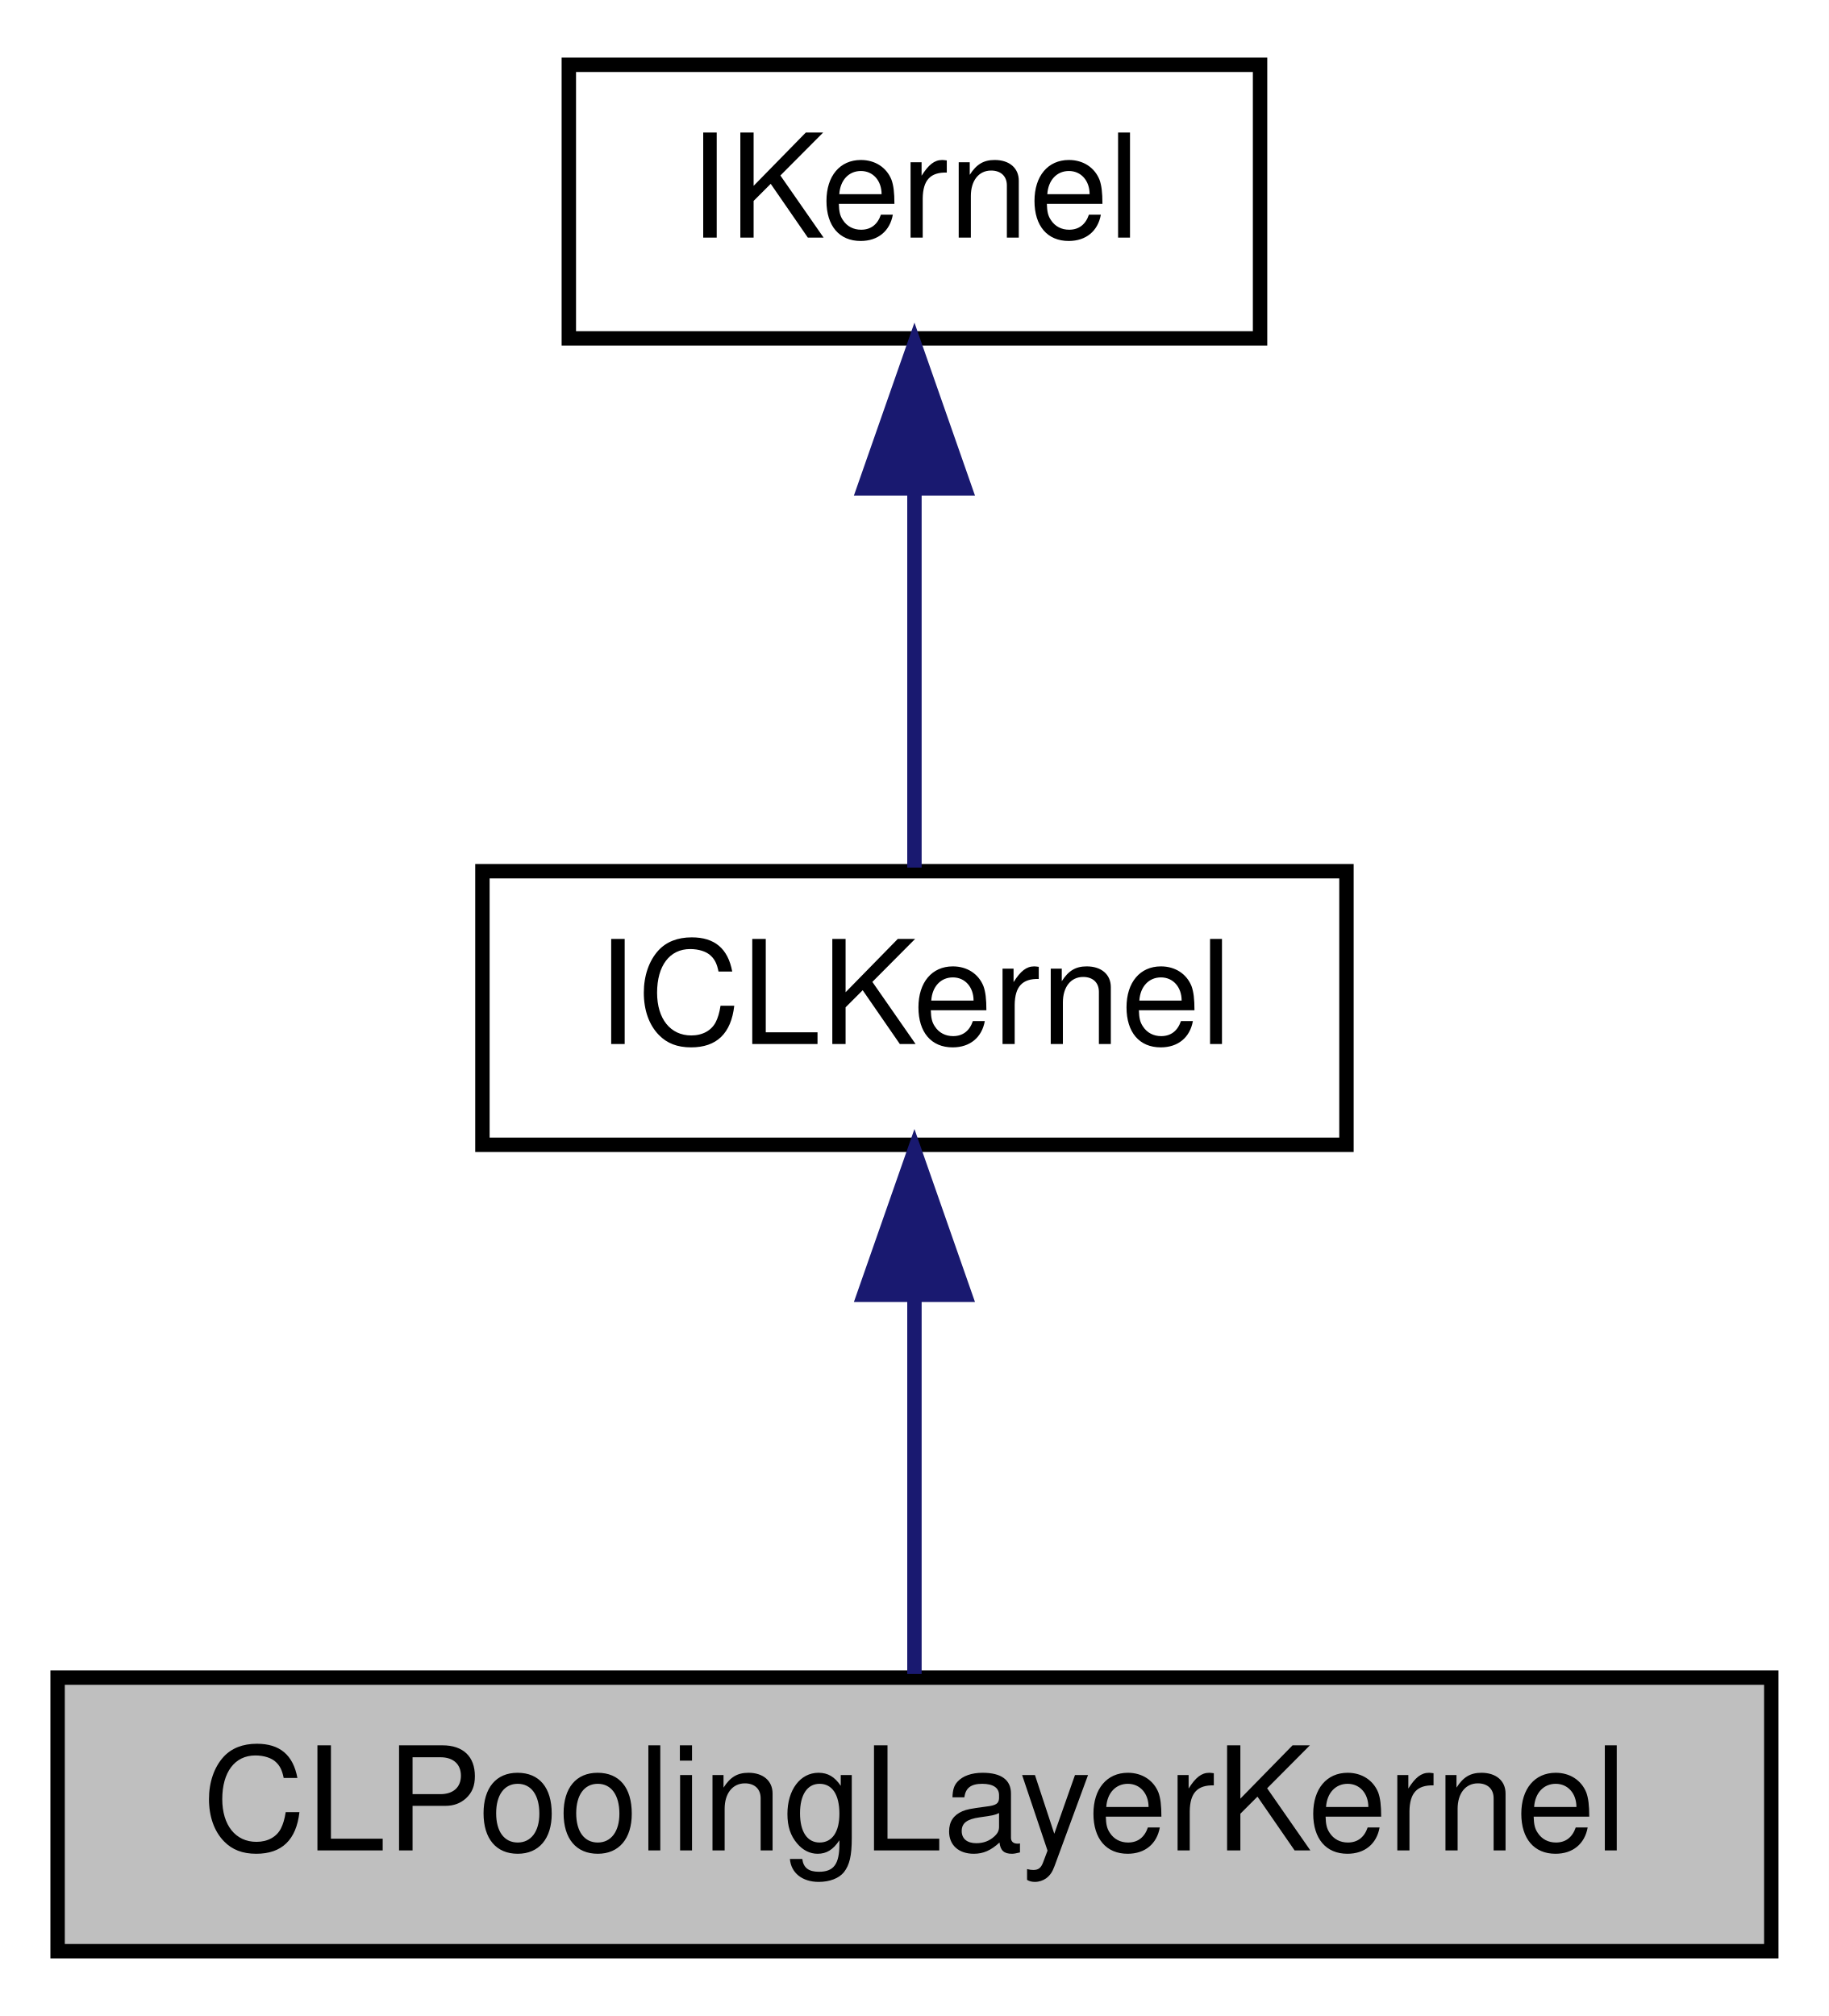
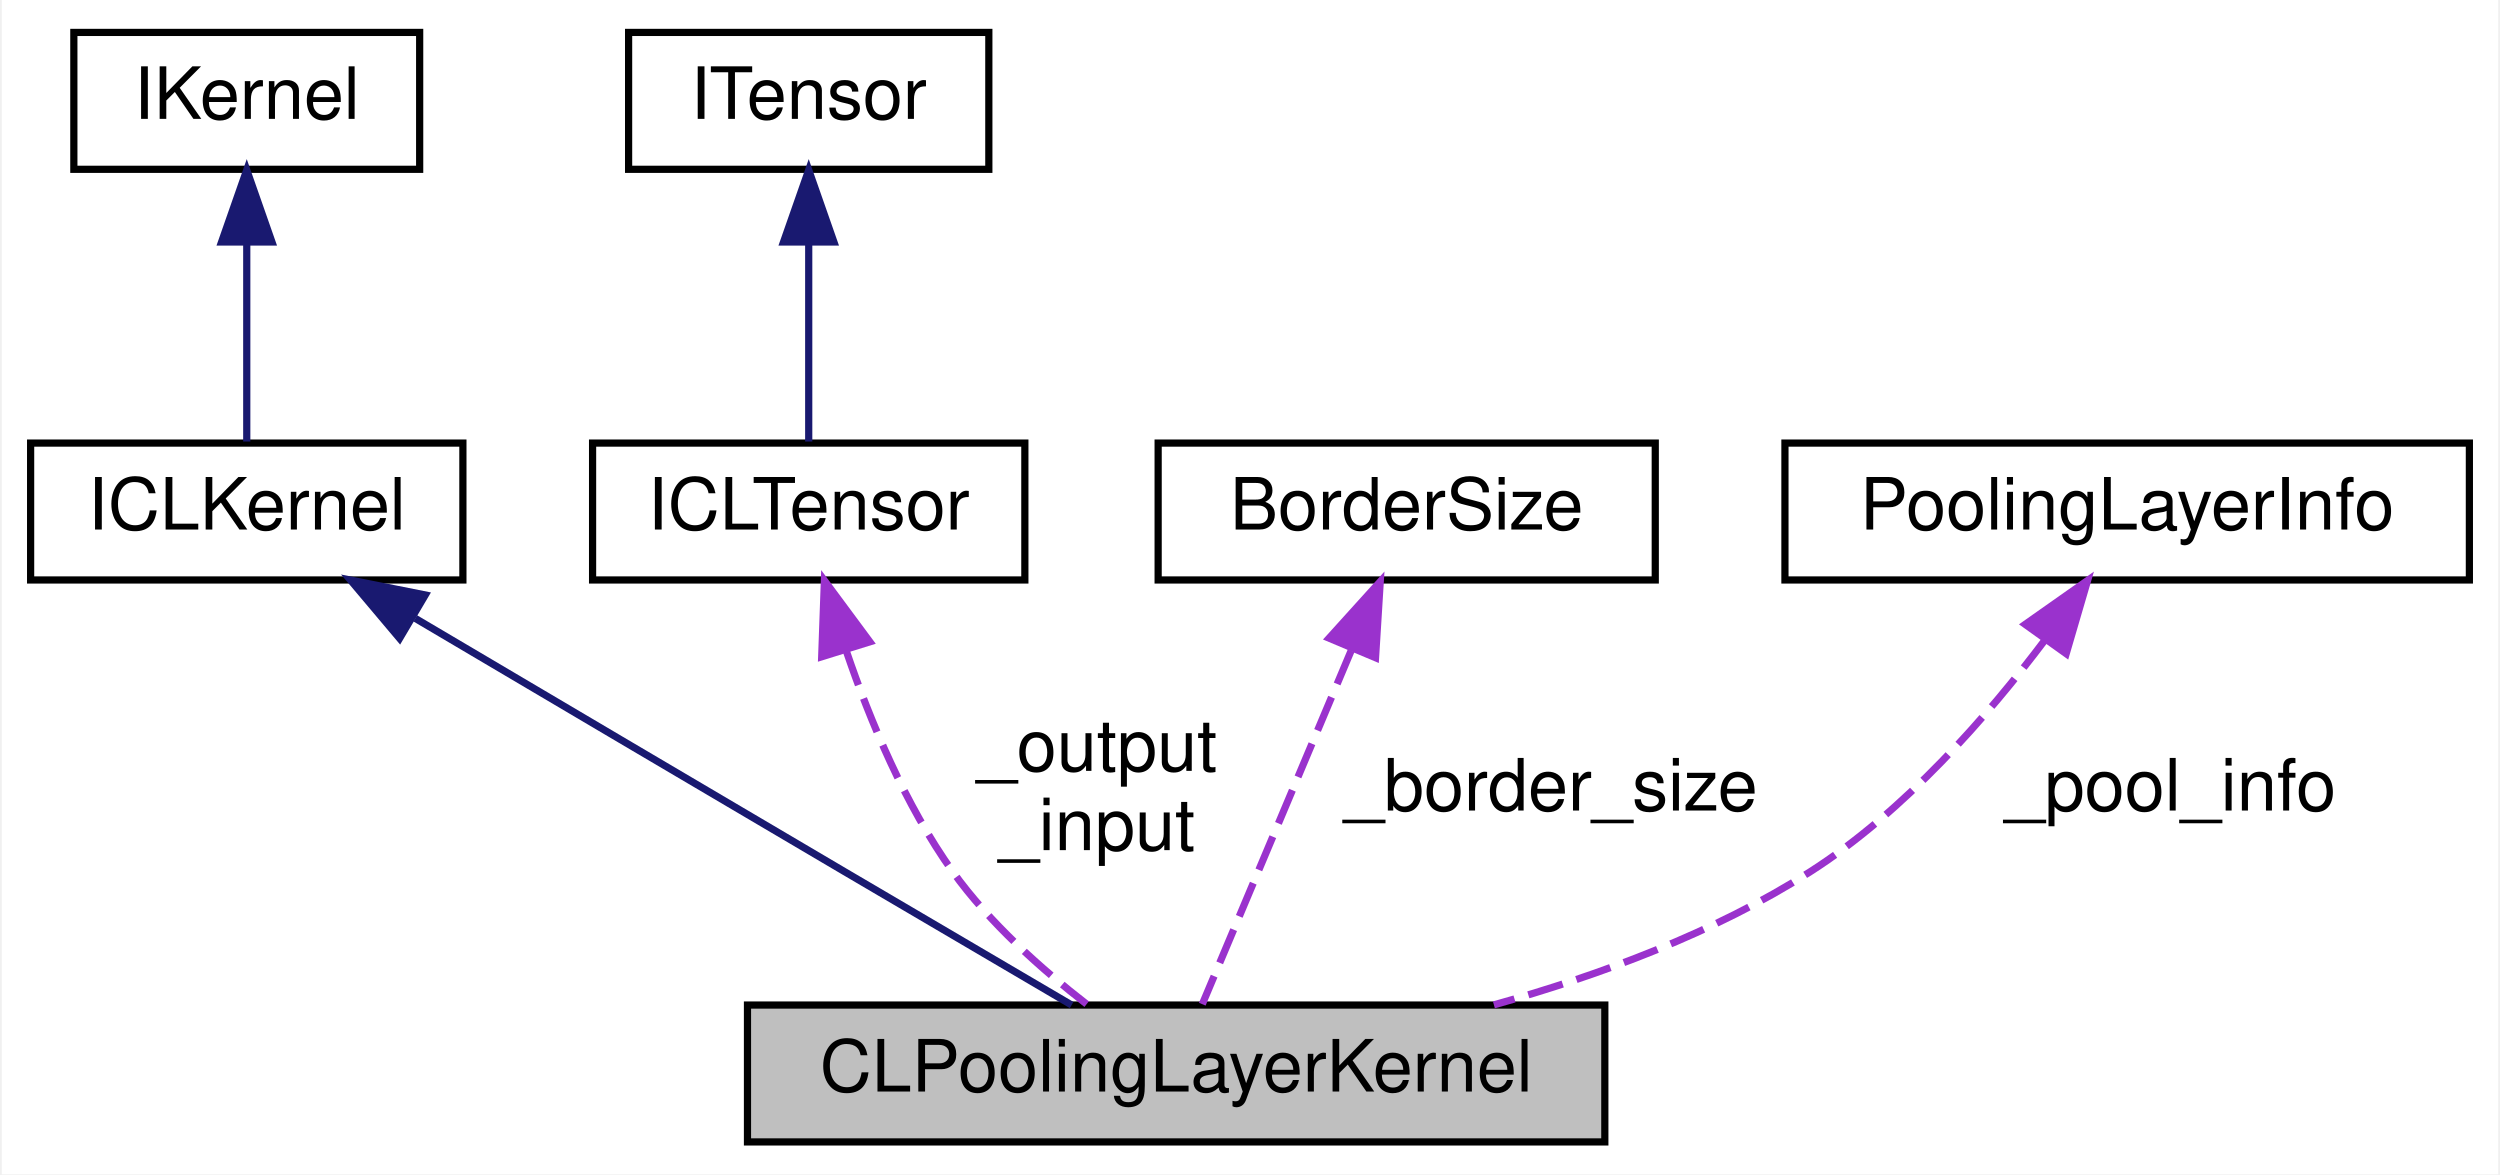
- <svg xmlns="http://www.w3.org/2000/svg" xmlns:xlink="http://www.w3.org/1999/xlink" width="127pt" height="140pt" viewBox="0.00 0.00 127.00 140.00">
-   <g id="graph0" class="graph" transform="scale(1 1) rotate(0) translate(4 136)">
-     <polygon fill="white" stroke="none" points="-4,4 -4,-136 123,-136 123,4 -4,4" />
+ <svg xmlns="http://www.w3.org/2000/svg" xmlns:xlink="http://www.w3.org/1999/xlink" width="347pt" height="163pt" viewBox="0.00 0.00 346.50 163.00">
+   <g id="graph0" class="graph" transform="scale(1 1) rotate(0) translate(4 159)">
+     <polygon fill="white" stroke="none" points="-4,4 -4,-159 342.5,-159 342.5,4 -4,4" />
    <g id="node1" class="node">
-       <polygon fill="#bfbfbf" stroke="black" points="0,-0.5 0,-19.5 119,-19.5 119,-0.5 0,-0.5" />
-       <text text-anchor="middle" x="59.5" y="-7.5" font-family="Helvetica,sans-Serif" font-size="10.00">CLPoolingLayerKernel</text>
+       <polygon fill="#bfbfbf" stroke="black" points="99.5,-0.5 99.5,-19.5 218.5,-19.5 218.5,-0.5 99.5,-0.5" />
+       <text text-anchor="middle" x="159" y="-7.5" font-family="Helvetica,sans-Serif" font-size="10.00">CLPoolingLayerKernel</text>
    </g>
    <g id="node2" class="node">
      <g id="a_node2">
        <a xlink:href="classarm__compute_1_1_i_c_l_kernel.xhtml" target="_top" xlink:title="Common interface for all the OpenCL kernels. ">
-           <polygon fill="white" stroke="black" points="29.5,-56.5 29.5,-75.5 89.5,-75.5 89.5,-56.5 29.5,-56.5" />
-           <text text-anchor="middle" x="59.5" y="-63.5" font-family="Helvetica,sans-Serif" font-size="10.00">ICLKernel</text>
+           <polygon fill="white" stroke="black" points="0,-78.5 0,-97.5 60,-97.5 60,-78.5 0,-78.5" />
+           <text text-anchor="middle" x="30" y="-85.5" font-family="Helvetica,sans-Serif" font-size="10.00">ICLKernel</text>
        </a>
      </g>
    </g>
    <g id="edge1" class="edge">
-       <path fill="none" stroke="midnightblue" d="M59.5,-45.804C59.5,-36.91 59.5,-26.78 59.5,-19.751" />
-       <polygon fill="midnightblue" stroke="midnightblue" points="56,-46.083 59.5,-56.083 63,-46.083 56,-46.083" />
+       <path fill="none" stroke="midnightblue" d="M53.388,-73.171C70.011,-63.347 92.869,-49.85 113,-38 123.534,-31.799 135.435,-24.814 144.492,-19.503" />
+       <polygon fill="midnightblue" stroke="midnightblue" points="51.216,-70.39 44.388,-78.491 54.778,-76.416 51.216,-70.39" />
    </g>
    <g id="node3" class="node">
      <g id="a_node3">
        <a xlink:href="classarm__compute_1_1_i_kernel.xhtml" target="_top" xlink:title="Common information for all the kernels. ">
-           <polygon fill="white" stroke="black" points="35.5,-112.5 35.5,-131.5 83.5,-131.5 83.5,-112.5 35.5,-112.5" />
-           <text text-anchor="middle" x="59.5" y="-119.5" font-family="Helvetica,sans-Serif" font-size="10.00">IKernel</text>
+           <polygon fill="white" stroke="black" points="6,-135.5 6,-154.5 54,-154.5 54,-135.5 6,-135.5" />
+           <text text-anchor="middle" x="30" y="-142.5" font-family="Helvetica,sans-Serif" font-size="10.00">IKernel</text>
        </a>
      </g>
    </g>
    <g id="edge2" class="edge">
-       <path fill="none" stroke="midnightblue" d="M59.5,-101.805C59.5,-92.91 59.5,-82.78 59.5,-75.751" />
-       <polygon fill="midnightblue" stroke="midnightblue" points="56,-102.083 59.5,-112.083 63,-102.083 56,-102.083" />
+       <path fill="none" stroke="midnightblue" d="M30,-125.117C30,-115.817 30,-105.056 30,-97.715" />
+       <polygon fill="midnightblue" stroke="midnightblue" points="26.5,-125.406 30,-135.406 33.5,-125.406 26.5,-125.406" />
+     </g>
+     <g id="node4" class="node">
+       <g id="a_node4">
+         <a xlink:href="classarm__compute_1_1_i_c_l_tensor.xhtml" target="_top" xlink:title="Interface for OpenCL tensor. ">
+           <polygon fill="white" stroke="black" points="78,-78.5 78,-97.5 138,-97.5 138,-78.5 78,-78.5" />
+           <text text-anchor="middle" x="108" y="-85.5" font-family="Helvetica,sans-Serif" font-size="10.00">ICLTensor</text>
+         </a>
+       </g>
+     </g>
+     <g id="edge3" class="edge">
+       <path fill="none" stroke="#9a32cd" stroke-dasharray="5,2" d="M113.22,-68.63C116.511,-58.961 121.398,-47.231 128,-38 133.066,-30.918 140.343,-24.454 146.575,-19.627" />
+       <polygon fill="#9a32cd" stroke="#9a32cd" points="109.801,-67.839 110.178,-78.427 116.486,-69.915 109.801,-67.839" />
+       <text text-anchor="middle" x="148" y="-52" font-family="Helvetica,sans-Serif" font-size="10.00"> _output</text>
+       <text text-anchor="middle" x="148" y="-41" font-family="Helvetica,sans-Serif" font-size="10.00">_input</text>
+     </g>
+     <g id="node5" class="node">
+       <g id="a_node5">
+         <a xlink:href="classarm__compute_1_1_i_tensor.xhtml" target="_top" xlink:title="Interface for NEON tensor. ">
+           <polygon fill="white" stroke="black" points="83,-135.5 83,-154.5 133,-154.5 133,-135.5 83,-135.5" />
+           <text text-anchor="middle" x="108" y="-142.5" font-family="Helvetica,sans-Serif" font-size="10.00">ITensor</text>
+         </a>
+       </g>
+     </g>
+     <g id="edge4" class="edge">
+       <path fill="none" stroke="midnightblue" d="M108,-125.117C108,-115.817 108,-105.056 108,-97.715" />
+       <polygon fill="midnightblue" stroke="midnightblue" points="104.5,-125.406 108,-135.406 111.5,-125.406 104.5,-125.406" />
+     </g>
+     <g id="node6" class="node">
+       <g id="a_node6">
+         <a xlink:href="structarm__compute_1_1_border_size.xhtml" target="_top" xlink:title="Container for 2D border size. ">
+           <polygon fill="white" stroke="black" points="156.5,-78.5 156.5,-97.5 225.5,-97.5 225.5,-78.5 156.5,-78.5" />
+           <text text-anchor="middle" x="191" y="-85.5" font-family="Helvetica,sans-Serif" font-size="10.00">BorderSize</text>
+         </a>
+       </g>
+     </g>
+     <g id="edge5" class="edge">
+       <path fill="none" stroke="#9a32cd" stroke-dasharray="5,2" d="M183.284,-68.674C176.732,-53.113 167.62,-31.472 162.628,-19.616" />
+       <polygon fill="#9a32cd" stroke="#9a32cd" points="180.223,-70.424 187.329,-78.282 186.674,-67.707 180.223,-70.424" />
+       <text text-anchor="middle" x="211" y="-46.5" font-family="Helvetica,sans-Serif" font-size="10.00"> _border_size</text>
+     </g>
+     <g id="node7" class="node">
+       <g id="a_node7">
+         <a xlink:href="classarm__compute_1_1_pooling_layer_info.xhtml" target="_top" xlink:title="Pooling Layer Information class. ">
+           <polygon fill="white" stroke="black" points="243.5,-78.5 243.5,-97.5 338.5,-97.5 338.5,-78.5 243.5,-78.5" />
+           <text text-anchor="middle" x="291" y="-85.5" font-family="Helvetica,sans-Serif" font-size="10.00">PoolingLayerInfo</text>
+         </a>
+       </g>
+     </g>
+     <g id="edge6" class="edge">
+       <path fill="none" stroke="#9a32cd" stroke-dasharray="5,2" d="M279.687,-70.297C271.693,-59.664 260.098,-46.366 247,-38 233.801,-29.57 217.812,-23.637 203.103,-19.526" />
+       <polygon fill="#9a32cd" stroke="#9a32cd" points="276.844,-72.338 285.509,-78.435 282.537,-68.265 276.844,-72.338" />
+       <text text-anchor="middle" x="297" y="-46.5" font-family="Helvetica,sans-Serif" font-size="10.00"> _pool_info</text>
    </g>
  </g>
</svg>
